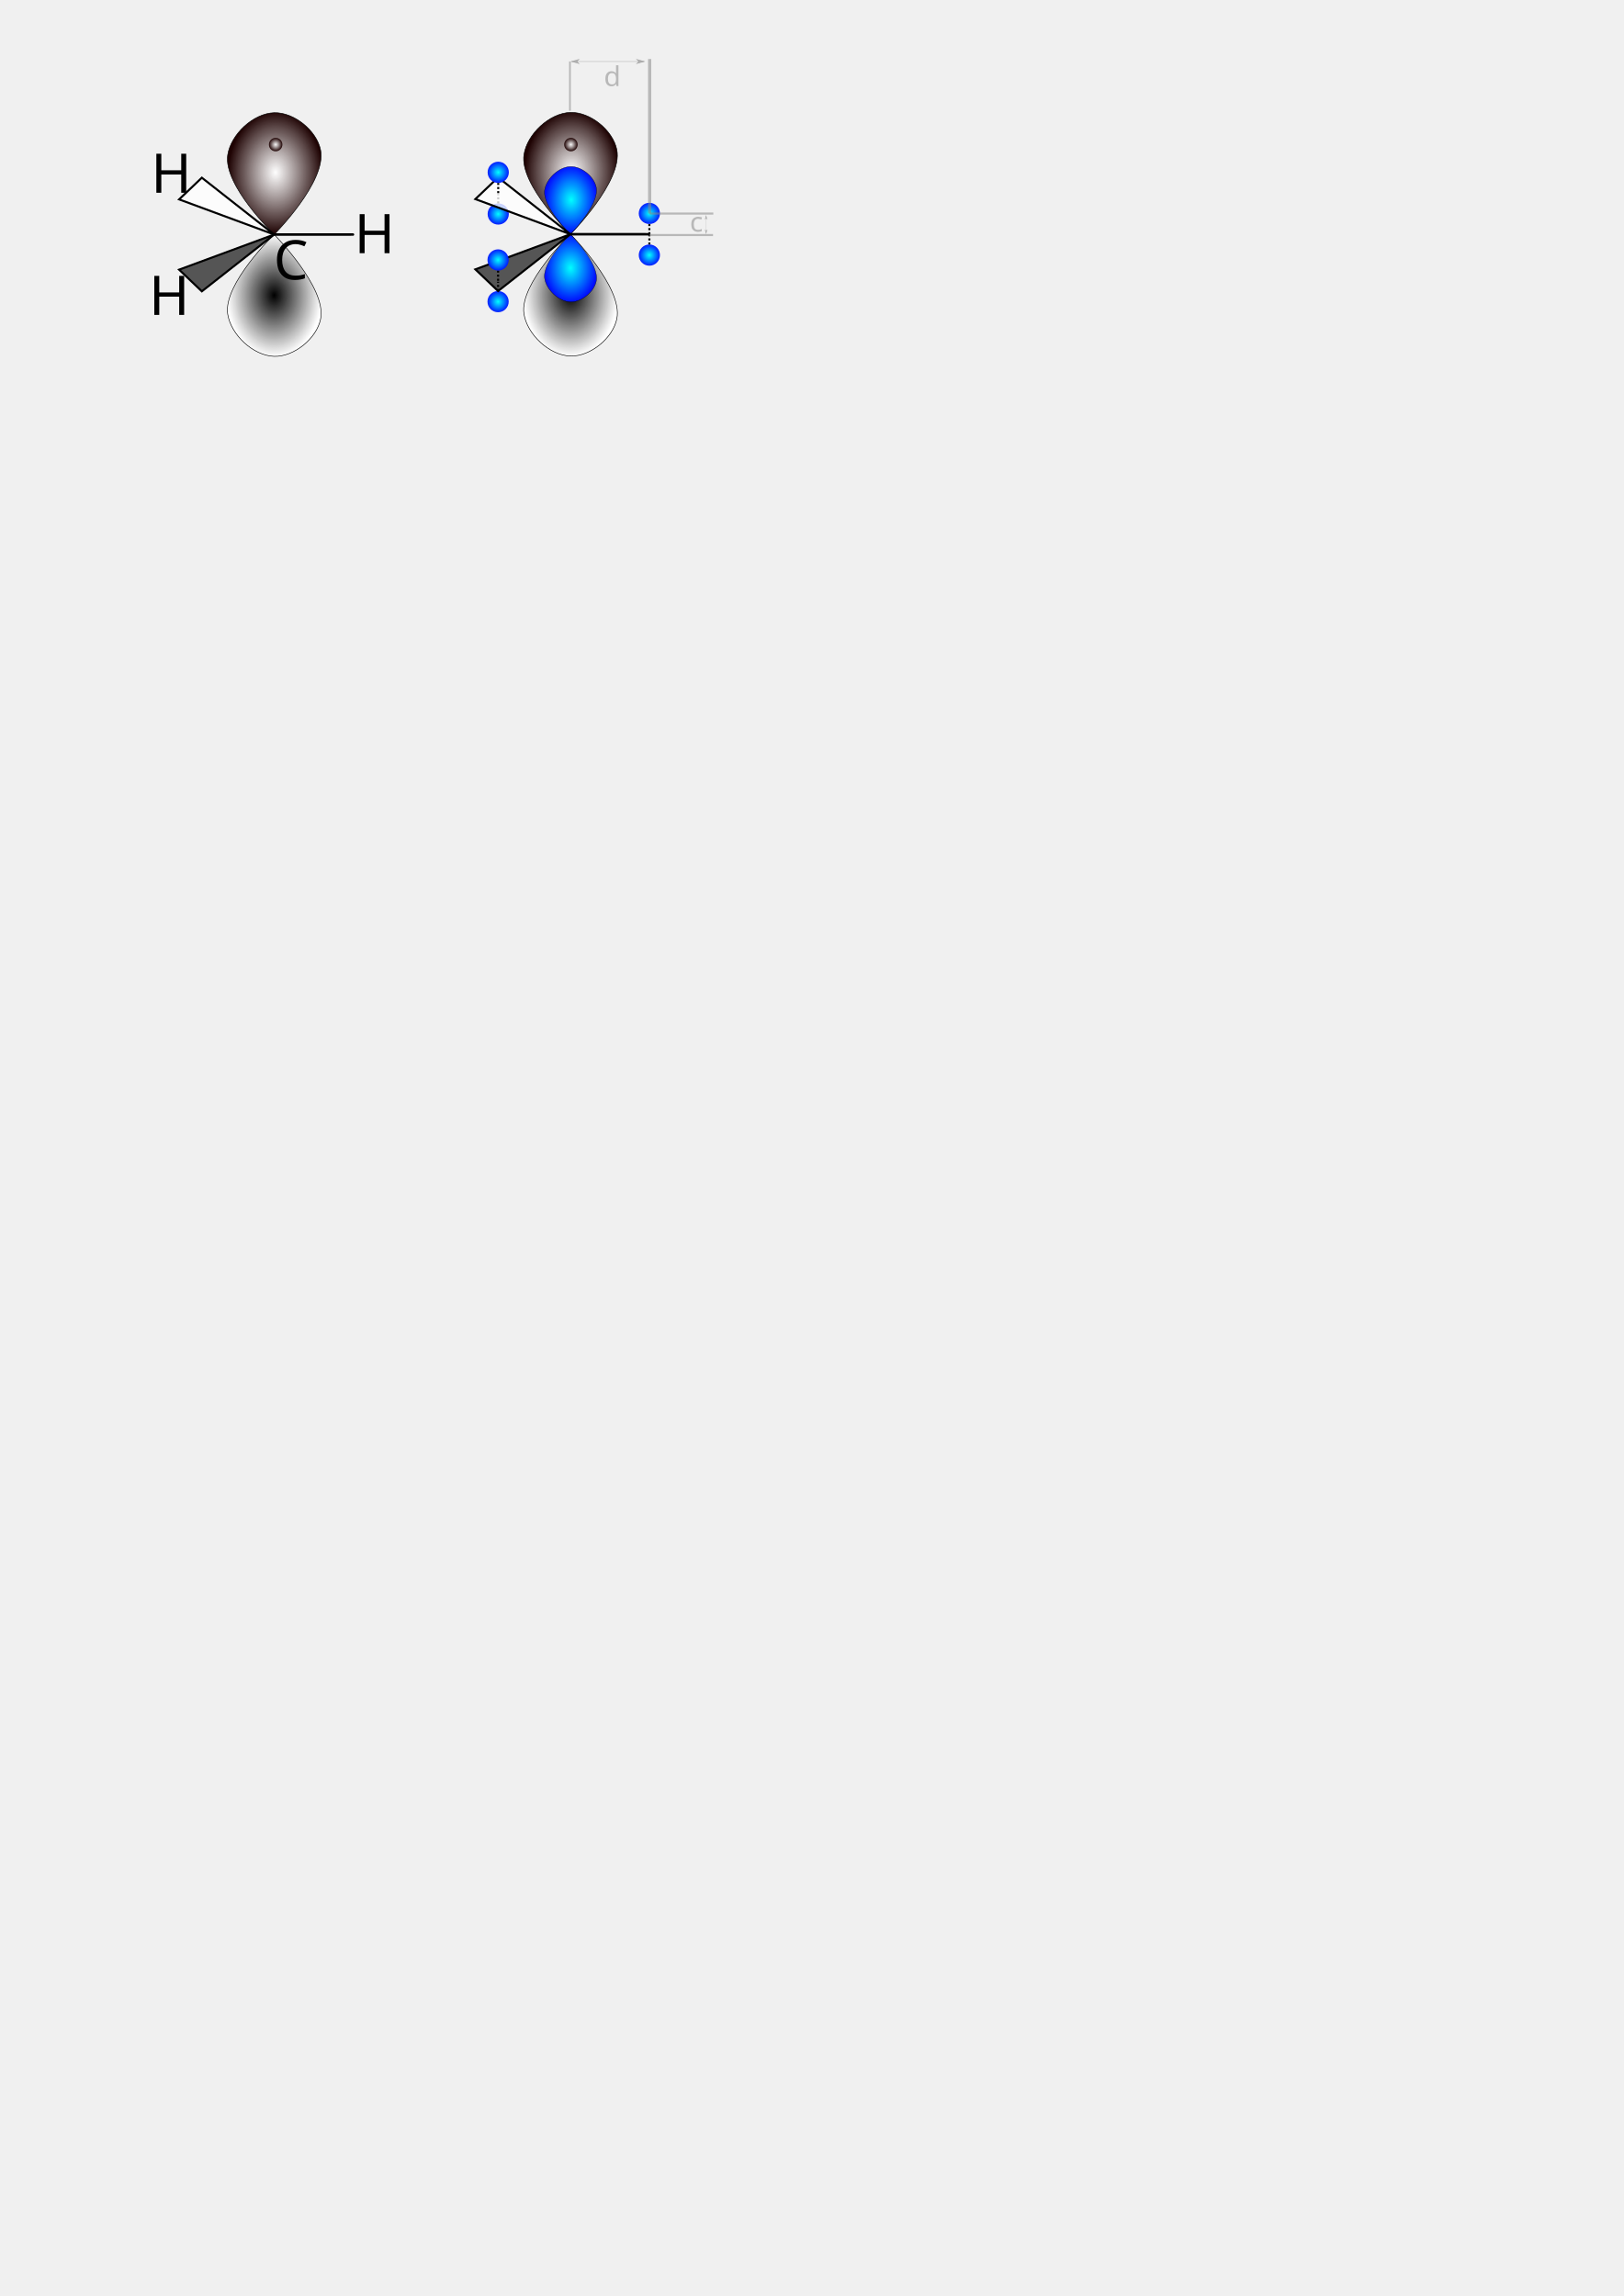
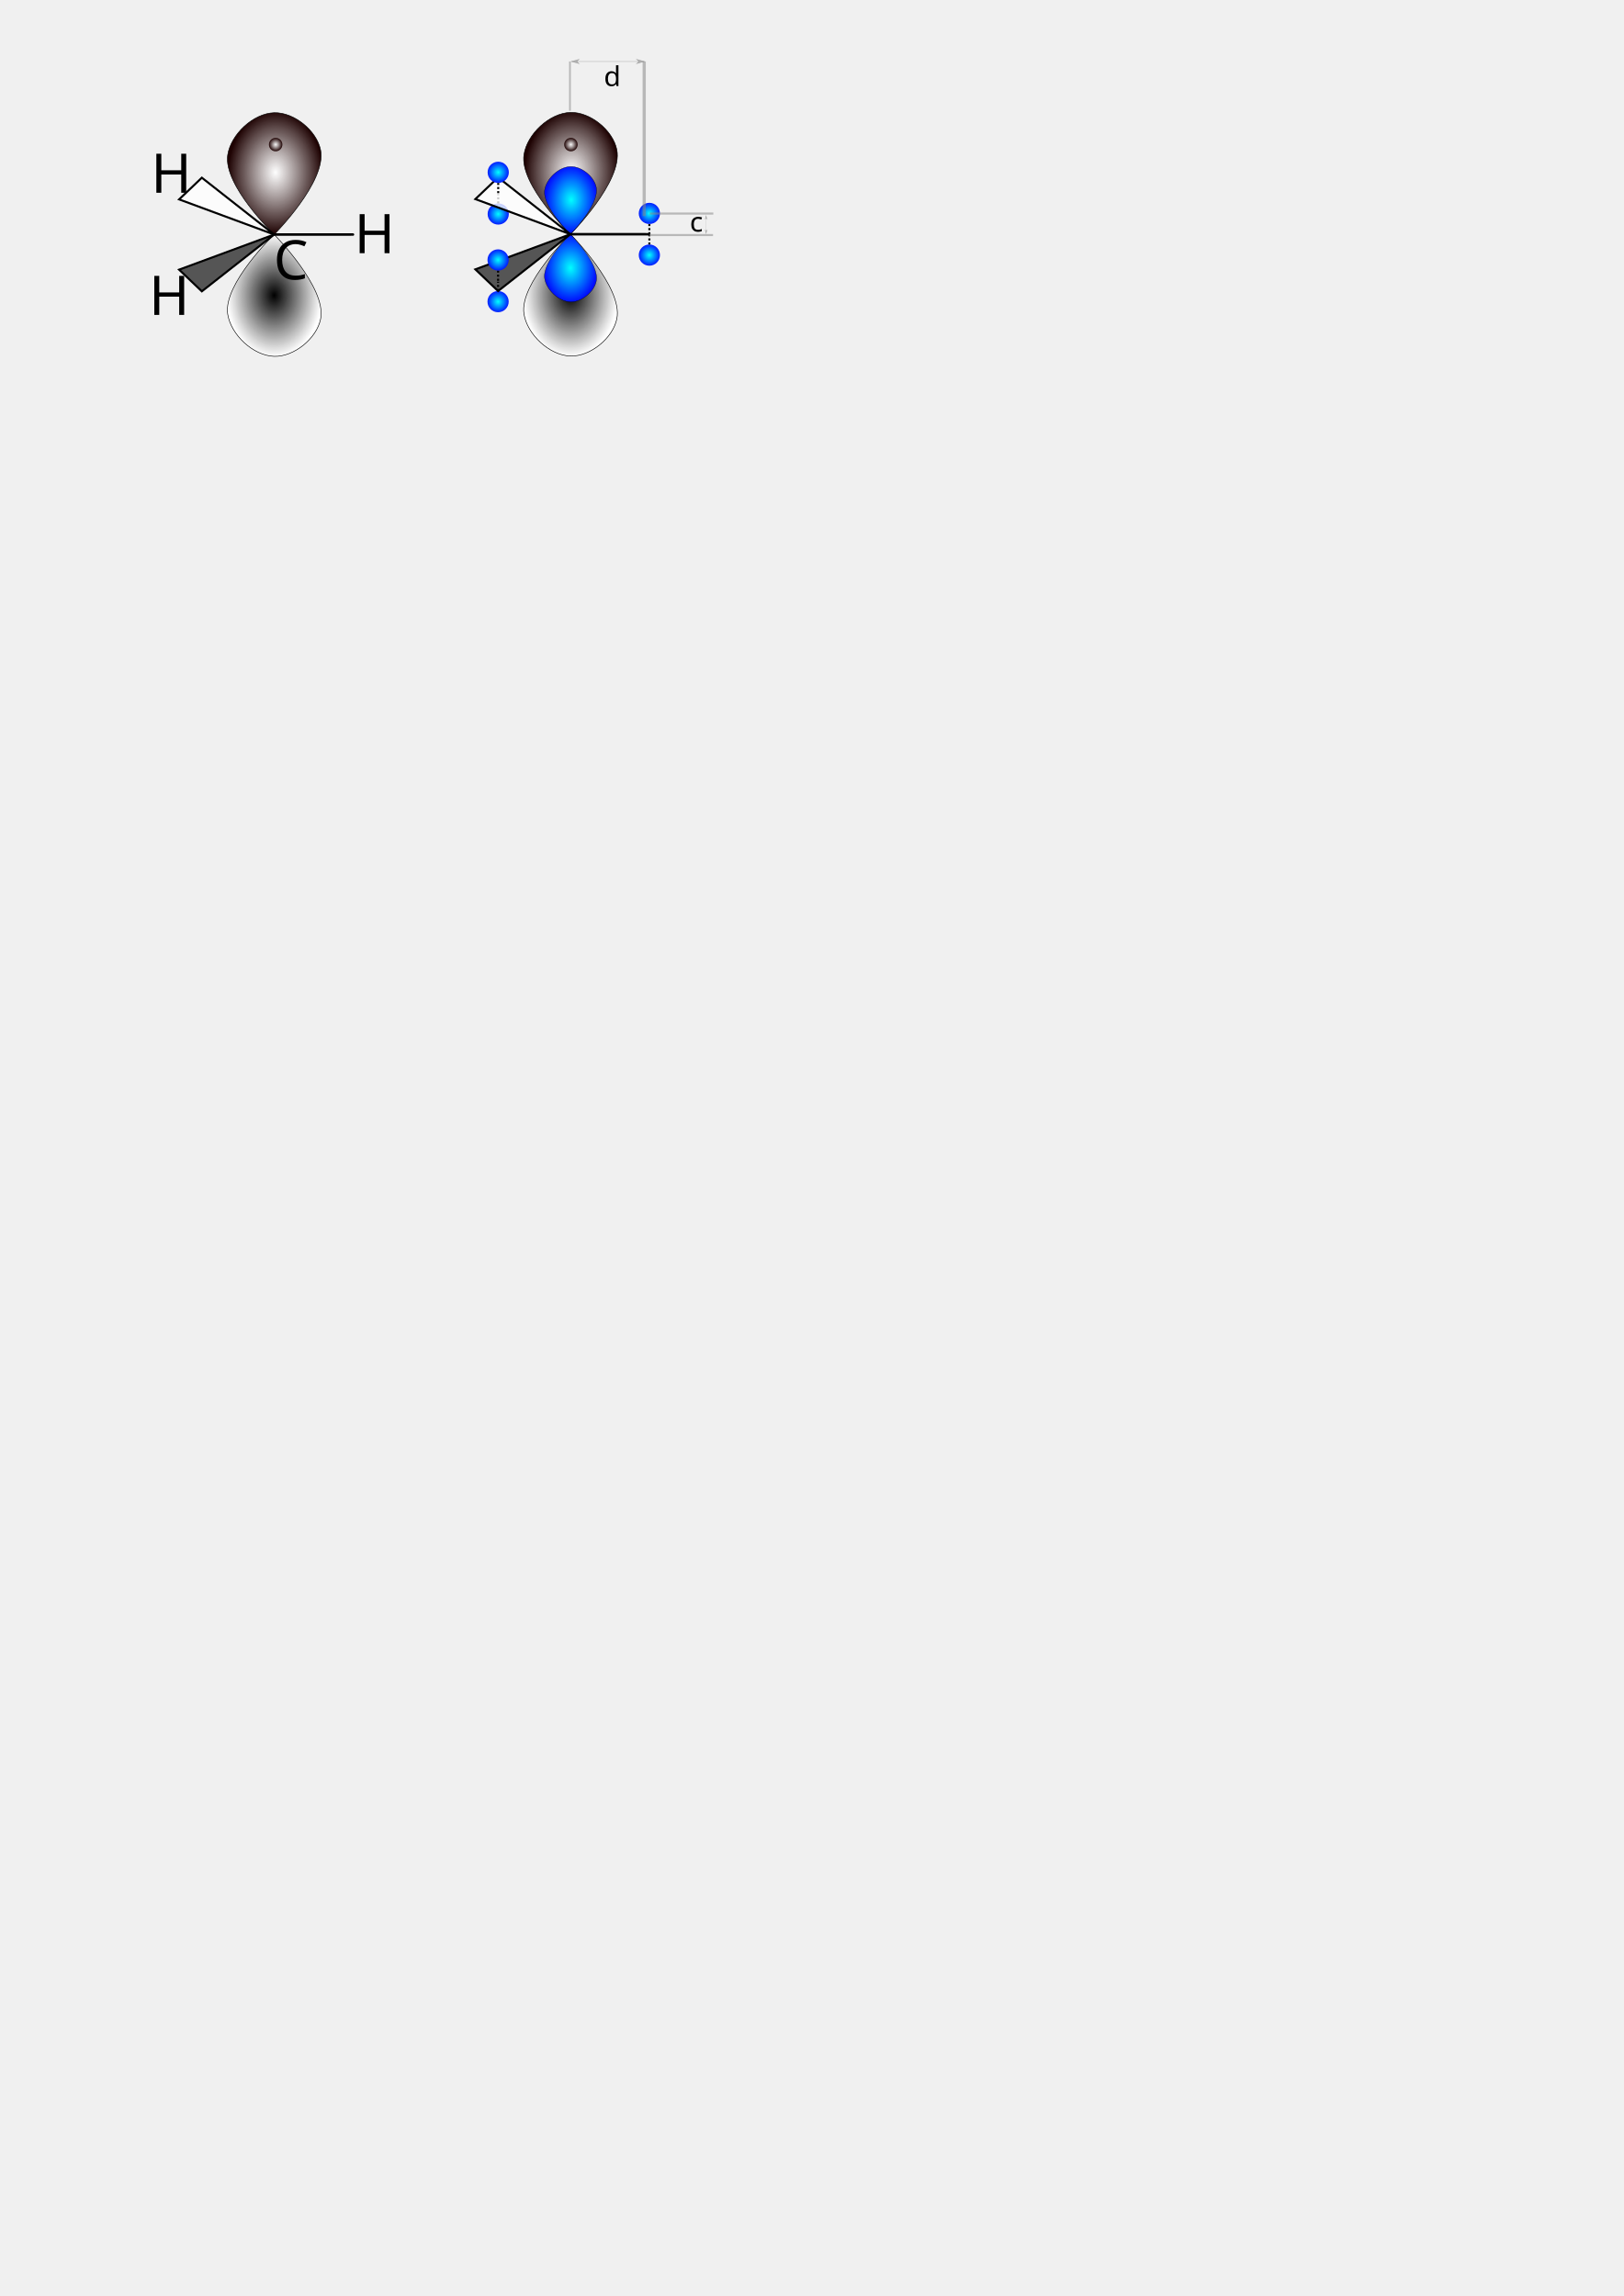
<svg xmlns="http://www.w3.org/2000/svg" xmlns:ns1="http://www.openswatchbook.org/uri/2009/osb" xmlns:xlink="http://www.w3.org/1999/xlink" width="210mm" height="297mm" viewBox="0 0 210 297" version="1.1" id="svg8">
  <defs id="defs2">
    <marker orient="auto" refY="0.0" refX="0.0" id="Arrow1Lend" style="overflow:visible;">
      <path id="path3531" d="M 0.0,0.0 L 5.0,-5.0 L -12.5,0.0 L 5.0,5.0 L 0.0,0.0 z " style="fill-rule:evenodd;stroke:#888888;stroke-width:1pt;stroke-opacity:0.533;fill:#888888;fill-opacity:0.533" transform="scale(0.8) rotate(180) translate(12.5,0)" />
    </marker>
    <marker orient="auto" refY="0.0" refX="0.0" id="Arrow1Lstart" style="overflow:visible">
      <path id="path3528" d="M 0.0,0.0 L 5.0,-5.0 L -12.5,0.0 L 5.0,5.0 L 0.0,0.0 z " style="fill-rule:evenodd;stroke:#888888;stroke-width:1pt;stroke-opacity:0.533;fill:#888888;fill-opacity:0.533" transform="scale(0.8) translate(12.5,0)" />
    </marker>
    <linearGradient id="linearGradient878">
      <stop id="stop3020" offset="0" style="stop-color:#000000;stop-opacity:1" />
      <stop id="stop3022" offset="1" style="stop-color:#ffffff;stop-opacity:0.964" />
    </linearGradient>
    <linearGradient id="linearGradient3018">
      <stop id="stop3014" offset="0" style="stop-color:#ffffff;stop-opacity:0.916" />
      <stop id="stop3016" offset="1" style="stop-color:#1c0000;stop-opacity:0.988" />
    </linearGradient>
    <linearGradient id="linearGradient996" ns1:paint="solid">
      <stop style="stop-color:#000000;stop-opacity:1;" offset="0" id="stop994" />
    </linearGradient>
    <linearGradient id="linearGradient878-2">
      <stop style="stop-color:#00ffff;stop-opacity:1" offset="0" id="stop897" />
      <stop style="stop-color:#000cff;stop-opacity:0.988" offset="1" id="stop899" />
    </linearGradient>
    <radialGradient xlink:href="#linearGradient878-2" id="radialGradient910" cx="111.812" cy="57.693" fx="111.812" fy="57.693" r="41.833" gradientTransform="matrix(0.08098015,0,0,0.1052239,36.99019,18.2089)" gradientUnits="userSpaceOnUse" />
    <radialGradient xlink:href="#linearGradient878-2" id="radialGradient918" cx="110.743" cy="166.528" fx="110.743" fy="166.528" r="41.833" gradientTransform="matrix(0.08098015,0,0,0.1052239,36.99019,15.59026)" gradientUnits="userSpaceOnUse" />
    <radialGradient xlink:href="#linearGradient878-2" id="radialGradient2472-2" cx="92.241" cy="21.545" fx="92.241" fy="21.545" r="2.772" gradientUnits="userSpaceOnUse" gradientTransform="matrix(0.5189873,0,0,0.5189873,-11.26241,9.549228)" />
    <radialGradient xlink:href="#linearGradient878-2" id="radialGradient2472-2-1" cx="92.241" cy="21.545" fx="92.241" fy="21.545" r="2.772" gradientUnits="userSpaceOnUse" gradientTransform="matrix(0.5189873,0,0,0.5189873,-11.26241,14.94164)" />
    <radialGradient xlink:href="#linearGradient878-2" id="radialGradient2472-2-5" cx="92.241" cy="21.545" fx="92.241" fy="21.545" r="2.772" gradientUnits="userSpaceOnUse" gradientTransform="matrix(0.5189873,0,0,0.5189873,-11.28099,20.88506)" />
    <radialGradient xlink:href="#linearGradient878-2" id="radialGradient2472-2-1-8" cx="92.241" cy="21.545" fx="92.241" fy="21.545" r="2.772" gradientUnits="userSpaceOnUse" gradientTransform="matrix(0.5189873,0,0,0.5189873,-11.28099,26.27748)" />
    <radialGradient xlink:href="#linearGradient878-2" id="radialGradient2472-2-59" cx="92.241" cy="21.545" fx="92.241" fy="21.545" r="2.772" gradientUnits="userSpaceOnUse" gradientTransform="matrix(0.5189873,0,0,0.5189873,8.283836,14.86532)" />
    <radialGradient xlink:href="#linearGradient878-2" id="radialGradient2472-2-1-6" cx="92.241" cy="21.545" fx="92.241" fy="21.545" r="2.772" gradientUnits="userSpaceOnUse" gradientTransform="matrix(0.5189873,0,0,0.5189873,8.283836,20.25773)" />
    <radialGradient xlink:href="#linearGradient878" id="radialGradient918-9" cx="110.743" cy="166.528" fx="110.743" fy="166.528" r="41.833" gradientTransform="matrix(0.1457643,0,0,0.189403,29.81579,5.07081)" gradientUnits="userSpaceOnUse" />
    <radialGradient xlink:href="#linearGradient3018" id="radialGradient910-9" cx="111.812" cy="57.693" fx="111.812" fy="57.693" r="41.833" gradientTransform="matrix(0.1457643,0,0,0.189403,29.81579,9.784363)" gradientUnits="userSpaceOnUse" />
    <radialGradient xlink:href="#linearGradient3018" id="radialGradient910-9-9" cx="111.812" cy="57.693" fx="111.812" fy="57.693" r="41.833" gradientTransform="matrix(0.1457643,0,0,0.189403,70.74245,10.31841)" gradientUnits="userSpaceOnUse" />
    <radialGradient xlink:href="#linearGradient878" id="radialGradient918-9-9" cx="110.743" cy="166.528" fx="110.743" fy="166.528" r="41.833" gradientTransform="matrix(0.1457643,0,0,0.189403,70.74245,5.604855)" gradientUnits="userSpaceOnUse" />
    <radialGradient xlink:href="#linearGradient3018" id="radialGradient3457" cx="73.432" cy="8.549" fx="73.432" fy="8.549" r="0.869" gradientUnits="userSpaceOnUse" gradientTransform="translate(-37.78166,10.15231)" />
    <radialGradient xlink:href="#linearGradient3018" id="radialGradient3457-7" cx="73.432" cy="8.549" fx="73.432" fy="8.549" r="0.869" gradientUnits="userSpaceOnUse" gradientTransform="translate(0.4070924,10.15231)" />
    <marker orient="auto" refY="0" refX="0" id="Arrow1Lstart-0" style="overflow:visible">
      <path id="path3528-0" d="M 0,0 5,-5 -12.5,0 5,5 Z" style="fill:#888888;fill-opacity:0.533;fill-rule:evenodd;stroke:#888888;stroke-width:1pt;stroke-opacity:0.533" transform="matrix(0.8,0,0,0.8,10,0)" />
    </marker>
    <marker orient="auto" refY="0" refX="0" id="Arrow1Lend-1" style="overflow:visible">
      <path id="path3531-6" d="M 0,0 5,-5 -12.5,0 5,5 Z" style="fill:#888888;fill-opacity:0.533;fill-rule:evenodd;stroke:#888888;stroke-width:1pt;stroke-opacity:0.533" transform="matrix(-0.8,0,0,-0.8,-10,0)" />
    </marker>
  </defs>
  <g id="layer2" />
  <g id="layer1">
    <g id="g3392" transform="translate(27.8285,1.559152)">
      <circle r="1.37" cy="26.123" cx="36.61" id="path2464-8-2" style="opacity:1;fill:url(#radialGradient2472-2-1);fill-opacity:1;stroke:none;stroke-width:0.138;stroke-miterlimit:4;stroke-dasharray:none;stroke-dashoffset:0;stroke-opacity:1" />
-       <path id="path2872" d="M 36.61,24.754 V 23.55" style="fill:none;fill-rule:evenodd;stroke:#000000;stroke-width:0.265;stroke-linecap:butt;stroke-linejoin:miter;stroke-miterlimit:4;stroke-dasharray:0.265, 0.265;stroke-dashoffset:0;stroke-opacity:1" />
+       <path id="path2872" d="m 36.61,24.754 0,-1.203" style="fill:none;fill-rule:evenodd;stroke:#000000;stroke-width:0.265;stroke-linecap:butt;stroke-linejoin:miter;stroke-miterlimit:4;stroke-dasharray:0.265, 0.265;stroke-dashoffset:0;stroke-opacity:1" />
      <circle r="1.37" cy="37.459" cx="36.591" id="path2464-8-2-8" style="opacity:1;fill:url(#radialGradient2472-2-1-8);fill-opacity:1;stroke:none;stroke-width:0.138;stroke-miterlimit:4;stroke-dasharray:none;stroke-dashoffset:0;stroke-opacity:1" />
      <path id="path2872-4" d="M 36.591,36.089 V 34.886" style="fill:none;fill-rule:evenodd;stroke:#000000;stroke-width:0.265;stroke-linecap:butt;stroke-linejoin:miter;stroke-miterlimit:4;stroke-dasharray:0.265, 0.265;stroke-dashoffset:0;stroke-opacity:1" />
      <path id="rect815-6" d="m 45.945,28.74 c 0,0 6.813,6.842 6.009,10.917 -0.498,2.523 -3.438,4.917 -6.009,4.84 -2.706,-0.081 -5.598,-2.788 -6.009,-5.463 -0.603,-3.927 6.009,-10.294 6.009,-10.294 z" style="opacity:1;fill:url(#radialGradient918-9);fill-opacity:1;stroke:#000000;stroke-width:0.073;stroke-miterlimit:4;stroke-dasharray:none;stroke-dashoffset:0;stroke-opacity:1" />
      <path id="rect815-5-7" d="m 45.945,28.74 c 0,0 6.813,-6.842 6.009,-10.917 -0.498,-2.523 -3.438,-4.917 -6.009,-4.84 -2.706,0.081 -5.598,2.788 -6.009,5.463 -0.603,3.927 6.009,10.294 6.009,10.294 z" style="opacity:1;fill:url(#radialGradient910-9);fill-opacity:1;stroke:#000000;stroke-width:0.073;stroke-miterlimit:4;stroke-dasharray:none;stroke-dashoffset:0;stroke-opacity:1" />
      <path id="rect815" d="m 45.951,28.74 c 0,0 3.785,3.801 3.338,6.065 -0.277,1.402 -1.91,2.732 -3.338,2.689 -1.503,-0.045 -3.11,-1.549 -3.338,-3.035 -0.335,-2.182 3.338,-5.719 3.338,-5.719 z" style="opacity:1;fill:url(#radialGradient918);fill-opacity:1;stroke:#000000;stroke-width:0.04;stroke-miterlimit:4;stroke-dasharray:none;stroke-dashoffset:0;stroke-opacity:1" />
      <path id="rect815-5" d="m 45.951,28.74 c 0,0 3.785,-3.801 3.338,-6.065 -0.277,-1.402 -1.91,-2.732 -3.338,-2.689 -1.503,0.045 -3.11,1.549 -3.338,3.035 -0.335,2.182 3.338,5.719 3.338,5.719 z" style="opacity:1;fill:url(#radialGradient910);fill-opacity:1;stroke:#000000;stroke-width:0.04;stroke-miterlimit:4;stroke-dasharray:none;stroke-dashoffset:0;stroke-opacity:1" />
      <path id="path975" d="m 45.946,28.74 c 13.491,0 13.686,0 0,0 z" style="fill:none;stroke:#000000;stroke-width:0.32px;stroke-linecap:butt;stroke-linejoin:miter;stroke-opacity:1" />
      <path id="path977" d="m 33.651,24.196 2.94,-2.806 9.354,7.35 z" style="opacity:1;fill:#ffffff;fill-opacity:0.784;stroke:#000000;stroke-width:0.265px;stroke-linecap:butt;stroke-linejoin:miter;stroke-opacity:1" />
      <path id="path977-8" d="m 33.651,33.283 2.94,2.806 9.354,-7.35 z" style="fill:#000000;fill-opacity:0.648;stroke:#000000;stroke-width:0.265px;stroke-linecap:butt;stroke-linejoin:miter;stroke-opacity:1" />
      <circle r="0.011" cx="36.61" cy="23.539" id="path2840" style="opacity:1;fill:#000000;fill-opacity:1;stroke:none;stroke-width:0.002;stroke-miterlimit:4;stroke-dasharray:0.002, 0.002;stroke-dashoffset:0;stroke-opacity:1" />
-       <path id="path2846" d="m 36.61,22.101 v 1.427" style="fill:none;fill-rule:evenodd;stroke:#000000;stroke-width:0.265;stroke-linecap:butt;stroke-linejoin:miter;stroke-miterlimit:4;stroke-dasharray:0.265, 0.265;stroke-dashoffset:0;stroke-opacity:1" />
+       <path id="path2846" d="m 36.61,22.101 0,1.427" style="fill:none;fill-rule:evenodd;stroke:#000000;stroke-width:0.265;stroke-linecap:butt;stroke-linejoin:miter;stroke-miterlimit:4;stroke-dasharray:0.265, 0.265;stroke-dashoffset:0;stroke-opacity:1" />
      <circle r="1.37" cy="20.731" cx="36.61" id="path2464-8" style="opacity:1;fill:url(#radialGradient2472-2);fill-opacity:1;stroke:none;stroke-width:0.138;stroke-miterlimit:4;stroke-dasharray:none;stroke-dashoffset:0;stroke-opacity:1" />
      <circle r="0.011" cx="36.591" cy="34.875" id="path2840-3" style="opacity:1;fill:#000000;fill-opacity:1;stroke:none;stroke-width:0.002;stroke-miterlimit:4;stroke-dasharray:0.002, 0.002;stroke-dashoffset:0;stroke-opacity:1" />
      <path id="path2846-5" d="M 36.591,33.437 V 34.863" style="fill:none;fill-rule:evenodd;stroke:#000000;stroke-width:0.265;stroke-linecap:butt;stroke-linejoin:miter;stroke-miterlimit:4;stroke-dasharray:0.265, 0.265;stroke-dashoffset:0;stroke-opacity:1" />
      <circle r="1.37" cy="32.067" cx="36.591" id="path2464-8-0" style="opacity:1;fill:url(#radialGradient2472-2-5);fill-opacity:1;stroke:none;stroke-width:0.138;stroke-miterlimit:4;stroke-dasharray:none;stroke-dashoffset:0;stroke-opacity:1" />
      <circle r="1.37" cy="31.439" cx="56.156" id="path2464-8-2-2" style="opacity:1;fill:url(#radialGradient2472-2-1-6);fill-opacity:1;stroke:none;stroke-width:0.138;stroke-miterlimit:4;stroke-dasharray:none;stroke-dashoffset:0;stroke-opacity:1" />
      <path id="path2872-5" d="M 56.156,30.07 V 28.866" style="fill:none;fill-rule:evenodd;stroke:#000000;stroke-width:0.265;stroke-linecap:butt;stroke-linejoin:miter;stroke-miterlimit:4;stroke-dasharray:0.265, 0.265;stroke-dashoffset:0;stroke-opacity:1" />
      <circle r="0.011" cx="56.156" cy="28.855" id="path2840-32" style="opacity:1;fill:#000000;fill-opacity:1;stroke:none;stroke-width:0.002;stroke-miterlimit:4;stroke-dasharray:0.002, 0.002;stroke-dashoffset:0;stroke-opacity:1" />
      <path id="path2846-0" d="m 56.156,27.417 v 1.427" style="fill:none;fill-rule:evenodd;stroke:#000000;stroke-width:0.265;stroke-linecap:butt;stroke-linejoin:miter;stroke-miterlimit:4;stroke-dasharray:0.265, 0.265;stroke-dashoffset:0;stroke-opacity:1" />
      <circle r="1.37" cy="26.047" cx="56.156" id="path2464-8-00" style="opacity:1;fill:url(#radialGradient2472-2-59);fill-opacity:1;stroke:none;stroke-width:0.138;stroke-miterlimit:4;stroke-dasharray:none;stroke-dashoffset:0;stroke-opacity:1" />
    </g>
    <g id="g3409" transform="translate(-51.41241,1.063177)">
      <g id="g3400">
        <path style="opacity:1;fill:url(#radialGradient918-9-9);fill-opacity:1;stroke:#000000;stroke-width:0.073;stroke-miterlimit:4;stroke-dasharray:none;stroke-dashoffset:0;stroke-opacity:1" d="m 86.871,29.274 c 0,0 6.813,6.842 6.009,10.917 -0.498,2.523 -3.438,4.917 -6.009,4.84 -2.706,-0.081 -5.598,-2.788 -6.009,-5.463 -0.603,-3.927 6.009,-10.294 6.009,-10.294 z" id="rect815-6-1" />
        <path style="opacity:1;fill:url(#radialGradient910-9-9);fill-opacity:1;stroke:#000000;stroke-width:0.073;stroke-miterlimit:4;stroke-dasharray:none;stroke-dashoffset:0;stroke-opacity:1" d="m 86.871,29.274 c 0,0 6.813,-6.842 6.009,-10.917 -0.498,-2.523 -3.438,-4.917 -6.009,-4.84 -2.706,0.081 -5.598,2.788 -6.009,5.463 -0.603,3.927 6.009,10.294 6.009,10.294 z" id="rect815-5-7-4" />
        <path style="fill:none;stroke:#000000;stroke-width:0.32px;stroke-linecap:butt;stroke-linejoin:miter;stroke-opacity:1" d="m 86.872,29.274 c 13.491,0 13.686,0 0,0 z" id="path975-4" />
        <path style="opacity:1;fill:#ffffff;fill-opacity:0.784;stroke:#000000;stroke-width:0.265px;stroke-linecap:butt;stroke-linejoin:miter;stroke-opacity:1" d="m 74.578,24.73 2.94,-2.806 9.354,7.35 z" id="path977-2" />
        <path style="fill:#000000;fill-opacity:0.648;stroke:#000000;stroke-width:0.265px;stroke-linecap:butt;stroke-linejoin:miter;stroke-opacity:1" d="m 74.578,33.817 2.94,2.806 9.354,-7.35 z" id="path977-8-2" />
        <circle style="opacity:1;fill:#000000;fill-opacity:1;stroke:none;stroke-width:0.002;stroke-miterlimit:4;stroke-dasharray:0.002, 0.002;stroke-dashoffset:0;stroke-opacity:1" id="path2840-32-0" cy="29.389" cx="97.083" r="0.011" />
      </g>
    </g>
    <text xml:space="preserve" style="font-style:normal;font-weight:normal;font-size:10.583px;line-height:1.25;font-family:sans-serif;letter-spacing:0px;word-spacing:0px;fill:#000000;fill-opacity:1;stroke:none;stroke-width:0.265" x="35.383" y="36.139" id="text3413">
      <tspan id="tspan3411" x="35.383" y="36.139" style="font-size:7.056px;stroke-width:0.265">C</tspan>
    </text>
    <text xml:space="preserve" style="font-style:normal;font-weight:normal;font-size:10.583px;line-height:1.25;font-family:sans-serif;letter-spacing:0px;word-spacing:0px;fill:#000000;fill-opacity:1;stroke:none;stroke-width:0.265" x="45.829" y="32.751" id="text3413-4">
      <tspan id="tspan3411-7" x="45.829" y="32.751" style="font-size:7.056px;stroke-width:0.265">H</tspan>
    </text>
    <text xml:space="preserve" style="font-style:normal;font-weight:normal;font-size:10.583px;line-height:1.25;font-family:sans-serif;letter-spacing:0px;word-spacing:0px;fill:#000000;fill-opacity:1;stroke:none;stroke-width:0.265" x="19.536" y="24.933" id="text3413-5">
      <tspan id="tspan3411-3" x="19.536" y="24.933" style="font-size:7.056px;stroke-width:0.265">H</tspan>
    </text>
    <text xml:space="preserve" style="font-style:normal;font-weight:normal;font-size:10.583px;line-height:1.25;font-family:sans-serif;letter-spacing:0px;word-spacing:0px;fill:#000000;fill-opacity:1;stroke:none;stroke-width:0.265" x="19.269" y="40.736" id="text3413-8">
      <tspan id="tspan3411-2" x="19.269" y="40.736" style="font-size:7.056px;stroke-width:0.265">H</tspan>
    </text>
    <circle style="opacity:1;fill:url(#radialGradient3457);fill-opacity:1;stroke:none;stroke-width:0.265;stroke-miterlimit:4;stroke-dasharray:0.265, 0.265;stroke-dashoffset:0;stroke-opacity:1" id="path3449" cx="35.651" cy="18.702" r="0.869" />
    <circle style="opacity:1;fill:url(#radialGradient3457-7);fill-opacity:1;stroke:none;stroke-width:0.265;stroke-miterlimit:4;stroke-dasharray:0.265, 0.265;stroke-dashoffset:0;stroke-opacity:1" id="path3449-3" cx="73.839" cy="18.702" r="0.869" />
  </g>
  <g id="layer3">
    <path style="fill:none;stroke:#888888;stroke-width:0.265px;stroke-linecap:butt;stroke-linejoin:miter;stroke-opacity:0.533" d="m 84.023,27.626 c 8.235,0 8.235,0 8.235,0" id="path3505" />
    <path style="fill:none;stroke:#888888;stroke-width:0.265px;stroke-linecap:butt;stroke-linejoin:miter;stroke-opacity:0.533" d="m 83.984,30.403 c 8.235,0 8.235,0 8.235,0" id="path3505-4" />
    <path style="fill:none;stroke:#888888;stroke-width:0.034;stroke-linecap:round;stroke-linejoin:round;stroke-miterlimit:4;stroke-dasharray:none;stroke-opacity:0.533;marker-start:url(#Arrow1Lstart);marker-end:url(#Arrow1Lend);paint-order:normal" d="m 91.324,27.884 c 0,2.323 0,2.323 0,2.323" id="path3505-8" />
-     <text xml:space="preserve" style="font-style:normal;font-weight:normal;font-size:10.583px;line-height:1.25;font-family:sans-serif;letter-spacing:0px;word-spacing:0px;fill:#888888;fill-opacity:0.533;stroke:none;stroke-width:0.265;" x="89.218" y="29.964" id="text4924">
-       <tspan id="tspan4922" x="89.218" y="29.964" style="font-size:3.528px;stroke-width:0.265;fill:#888888;fill-opacity:0.533;">c</tspan>
+     <text xml:space="preserve" style="font-style:normal;font-weight:normal;font-size:10.583px;line-height:1.25;font-family:sans-serif;letter-spacing:0px;word-spacing:0px;fill:#000000;fill-opacity:1;stroke:none;stroke-width:0.265;" x="89.218" y="29.964" id="text4924">
+       <tspan id="tspan4922" x="89.218" y="29.964" style="font-size:3.528px;stroke-width:0.265;fill:#000000;fill-opacity:1;">c</tspan>
    </text>
    <path style="fill:none;stroke:#888888;stroke-width:0.233px;stroke-linecap:butt;stroke-linejoin:miter;stroke-opacity:0.533" d="m 73.714,14.318 c 0,-6.364 0,-6.364 0,-6.364" id="path3505-45" />
-     <path style="fill:none;stroke:#888888;stroke-width:0.412px;stroke-linecap:butt;stroke-linejoin:miter;stroke-opacity:0.533" d="m 84.023,27.626 c 0,-19.995 0,-19.995 0,-19.995" id="path3505-4-8" />
+     <path style="fill:none;stroke:#888888;stroke-width:0.412px;stroke-linecap:butt;stroke-linejoin:miter;stroke-opacity:0.533" d="m 83.317,27.949 c 0,-19.995 0,-19.995 0,-19.995" id="path3505-4-8" />
    <path style="fill:none;stroke:#888888;stroke-width:0.069;stroke-linecap:round;stroke-linejoin:round;stroke-miterlimit:4;stroke-dasharray:none;stroke-opacity:0.533;marker-start:url(#Arrow1Lstart-0);marker-end:url(#Arrow1Lend-1);paint-order:normal" d="m 73.918,7.954 c 9.399,0 9.399,0 9.399,0" id="path3505-8-3" />
-     <text xml:space="preserve" style="font-style:normal;font-weight:normal;font-size:10.583px;line-height:1.25;font-family:sans-serif;letter-spacing:0px;word-spacing:0px;fill:#888888;fill-opacity:0.533;stroke:none;stroke-width:0.265" x="78.11" y="11.134" id="text4924-2">
-       <tspan id="tspan4922-9" x="78.11" y="11.134" style="font-size:3.528px;fill:#888888;fill-opacity:0.533;stroke-width:0.265">d</tspan>
+     <text xml:space="preserve" style="font-style:normal;font-weight:normal;font-size:10.583px;line-height:1.25;font-family:sans-serif;letter-spacing:0px;word-spacing:0px;fill:#000000;fill-opacity:1;stroke:none;stroke-width:0.265;" x="78.11" y="11.134" id="text4924-2">
+       <tspan id="tspan4922-9" x="78.11" y="11.134" style="font-size:3.528px;fill:#000000;fill-opacity:1;stroke-width:0.265;">d</tspan>
    </text>
  </g>
</svg>
